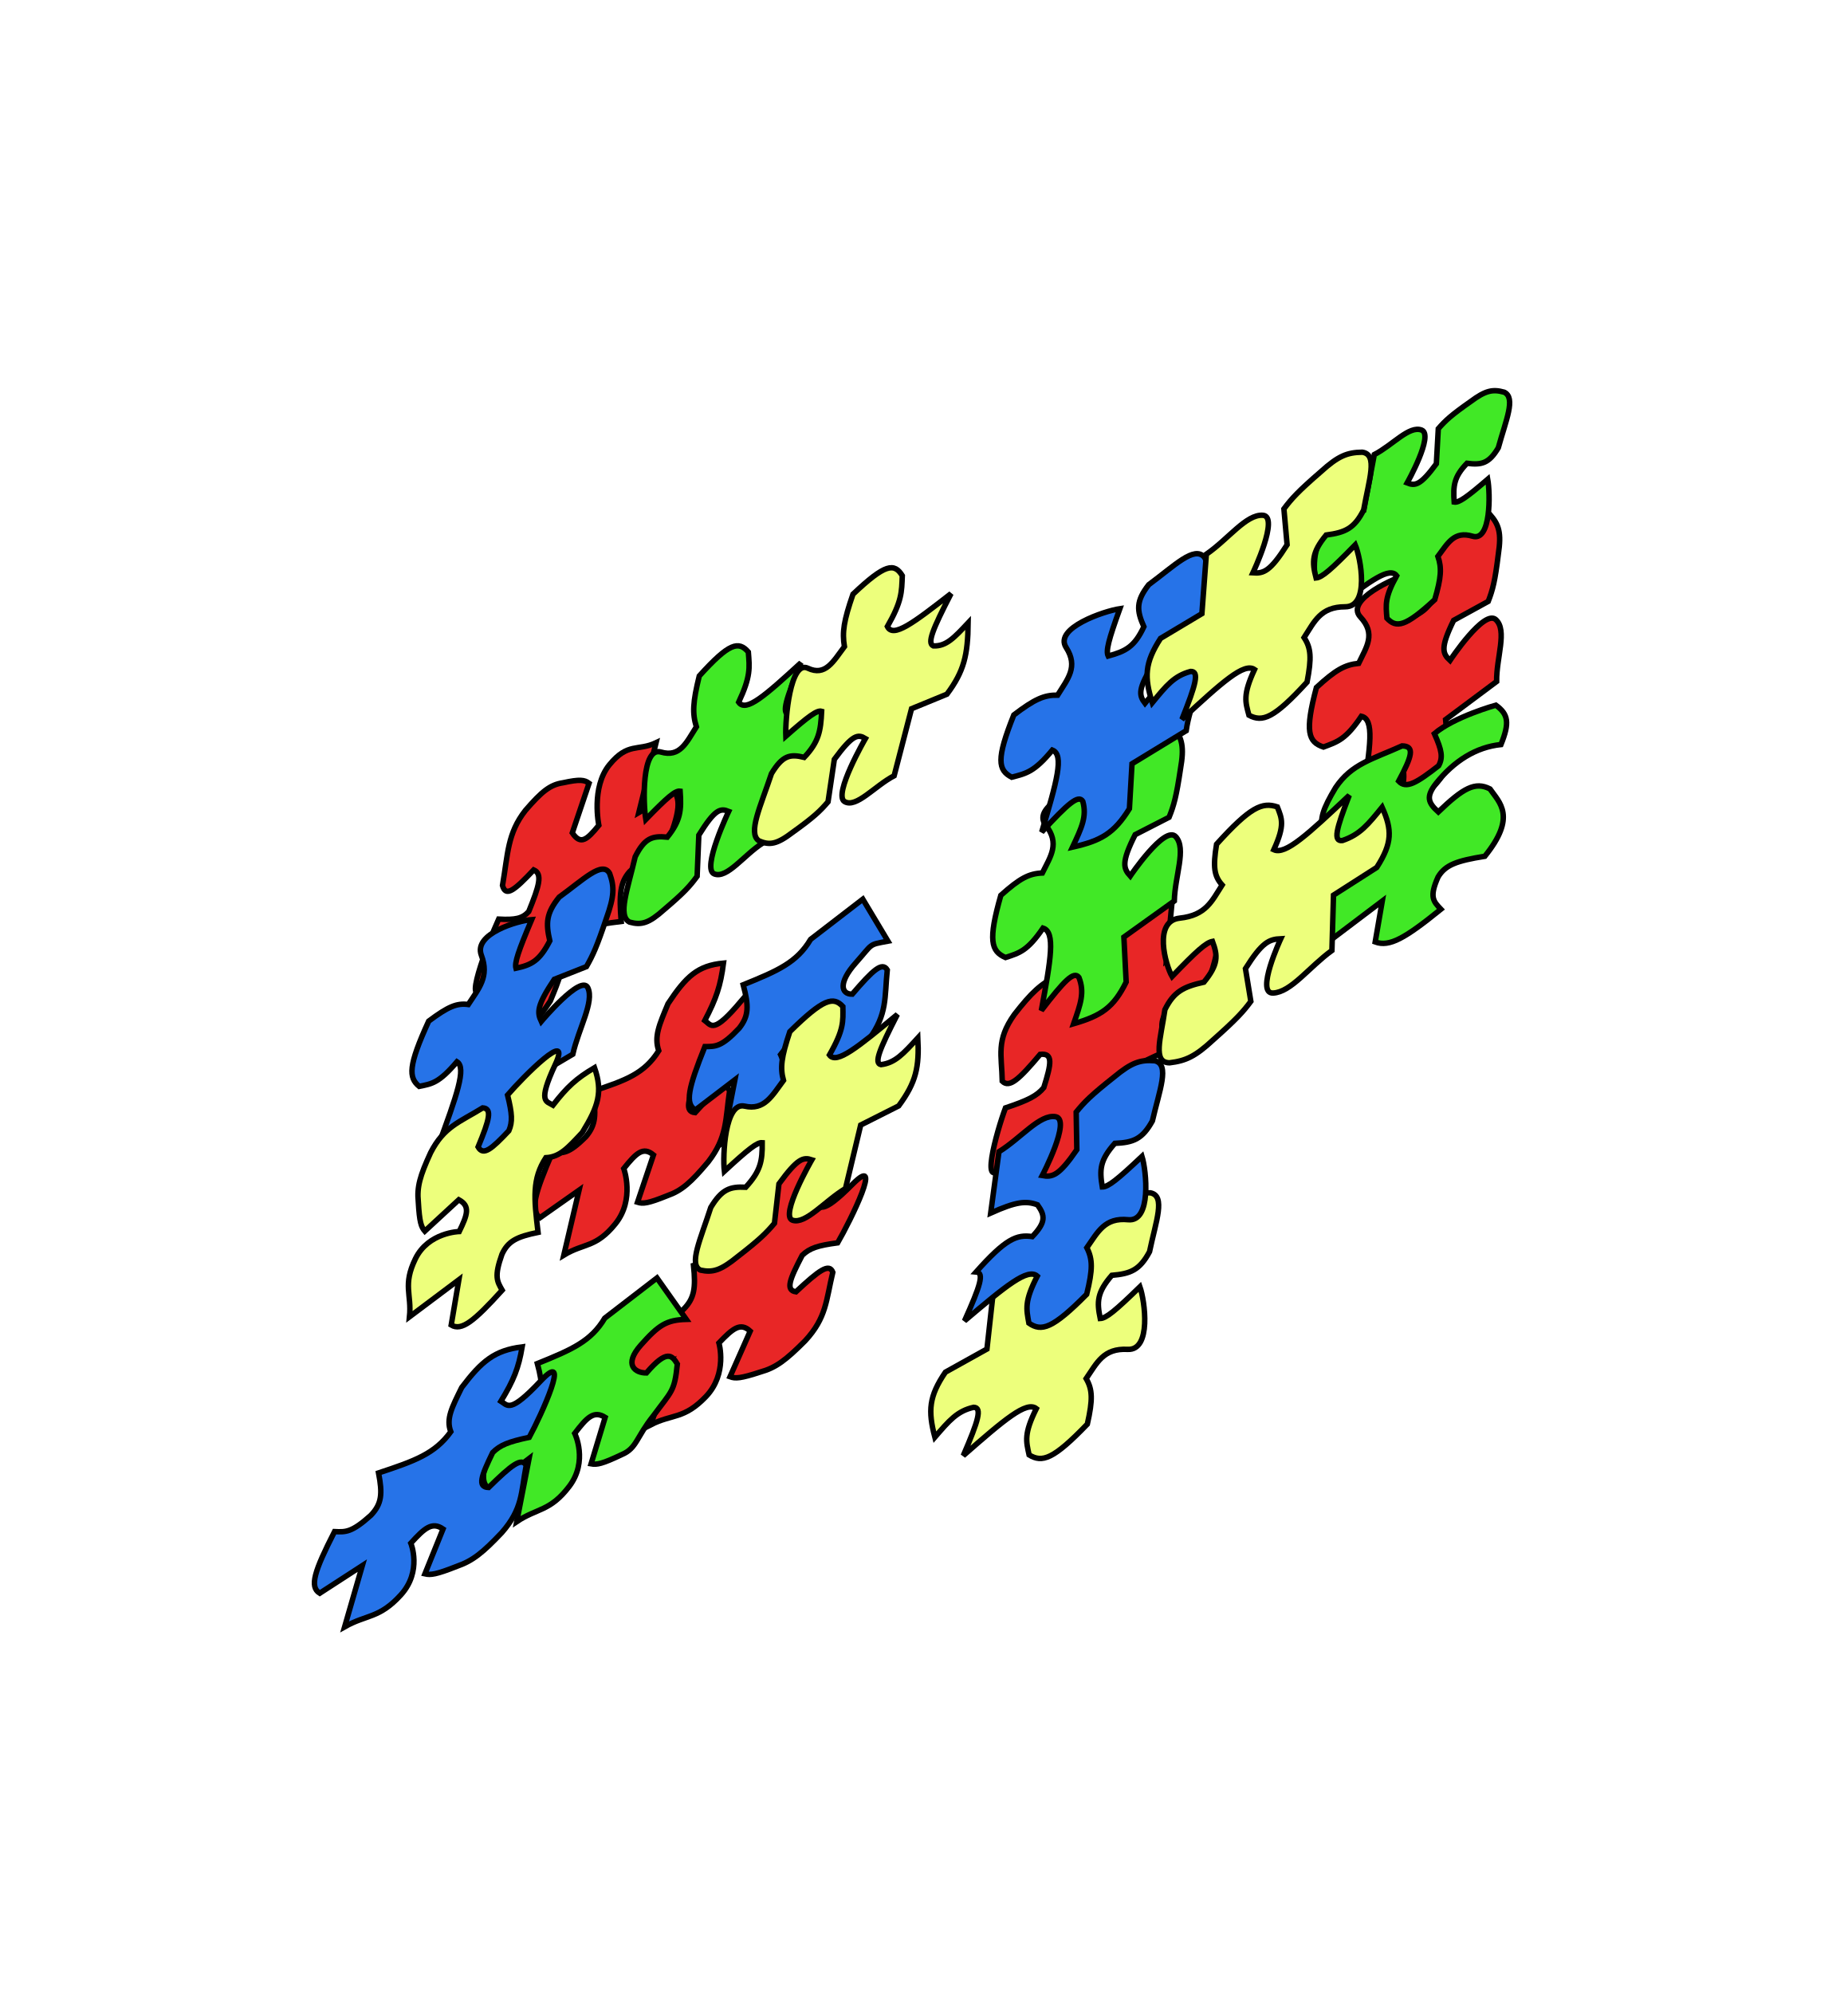
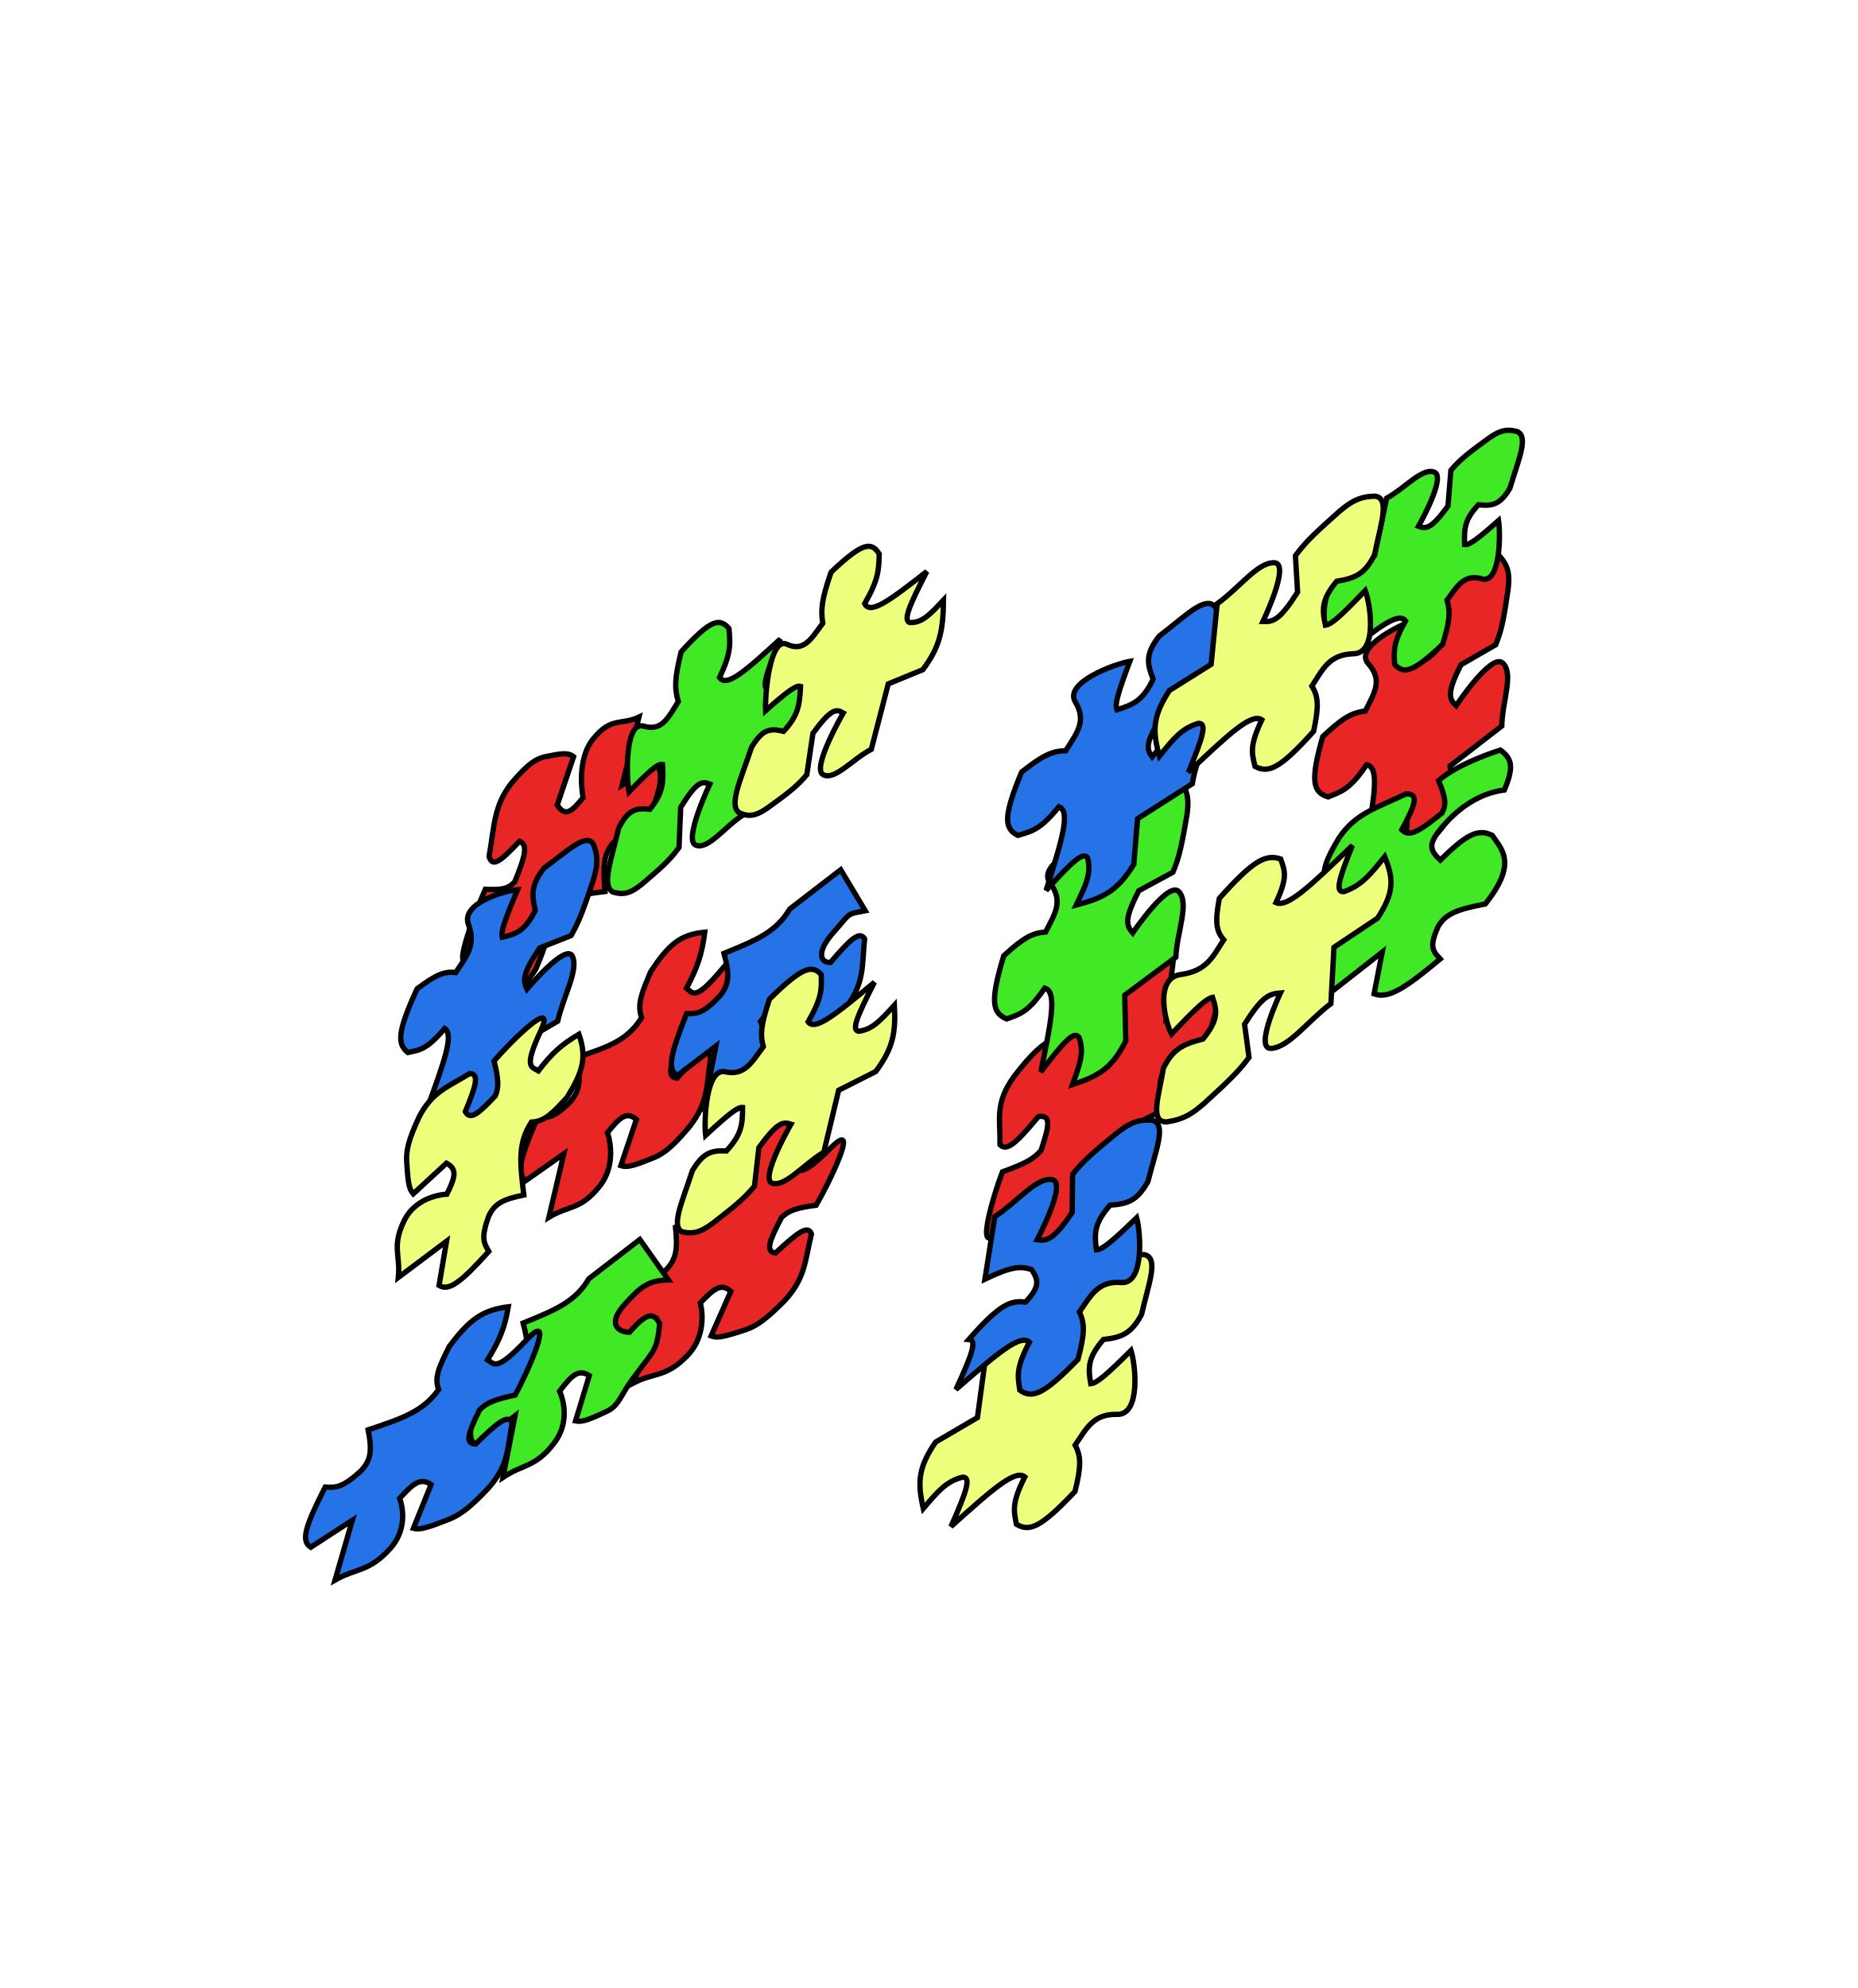
- <svg xmlns="http://www.w3.org/2000/svg" width="1015" height="1095" viewBox="0 0 1015 1095" fill="none">
-   <path d="M581.095 536.1C571.902 540.354 566.673 545.336 557.26 557.418C547.118 571.614 550.357 579.695 550.638 594.033C554.566 597.926 559.819 593.101 571.453 579.295C578.665 578.478 577.639 584.284 573.453 597.552C569.714 602.085 564.913 604.517 552.402 608.703C547.631 621.363 537.206 658.445 552.514 638.643C567.821 618.84 570.091 623.032 574.965 624.547C569.619 636.577 568.196 643.113 568.689 654.309C585.733 649.929 592.315 643.326 601.492 627.969C605.068 616.877 607.392 610.47 602.592 604.329C609.765 591.589 621.33 586.141 642.743 576.601C637.465 566.261 636.64 561.145 642.064 554.205C651.977 543.542 655.834 543.31 662.816 542.548C670.399 520.312 671.5 512.026 664.104 509.663L640.851 527.715L643.995 494.782C631.787 503.182 623.227 502.162 612.734 516.292C602.241 530.421 613.208 543.656 613.208 543.656C606.492 552.701 602.624 556.715 594.753 553.884L600.305 529.274C596.506 529.132 593.171 529.965 581.095 536.1Z" fill="#E82626" stroke="black" stroke-width="3" />
-   <path d="M609.265 665.162C618.923 656.851 623.848 655.052 632.025 655.368C640.574 657.057 635.049 670.931 631.548 687.717C626.156 697.793 621.168 699.807 610.812 700.701C602.677 710.101 602.574 715.265 604.462 724.425C607.768 724.249 612.766 720.147 626.264 707.004C628.96 714.634 632.764 742.067 619.501 741.374C606.238 740.681 602.693 748.722 596.737 757.436C600.236 763.522 600.429 768.95 597.379 782.45C578.697 801.866 572.57 803.753 565.391 799.355C563.726 791.805 562.465 787.815 569.361 773.92C563.912 769.641 551.784 779.987 529.208 799.768C537.584 780.392 539.669 773.364 534.952 773.206C525.884 775.226 521.488 780.488 513.606 789.621C509.789 775.08 510.356 767.189 519.407 753.893L542.22 741.201L545.891 708.079C558.107 700.184 568.203 686.754 577.172 687.863C586.141 688.972 570.563 719.808 570.563 719.808C576.302 720.52 579.873 719.564 589.576 705.052L588.627 684.888C593.039 679.282 596.7 675.456 609.265 665.162Z" fill="#EDFF7C" stroke="black" stroke-width="3" />
-   <path d="M823.177 304.489C824.938 292.855 823.608 288.265 818.382 282.462C811.678 277.144 802.341 288.821 789.123 300.621C783.175 310.109 784.347 314.864 789.782 322.925C786.107 334.046 781.453 336.965 771.946 340.628C770.111 338.115 770.84 332.204 774.696 315.102C766.099 317.333 738.745 329.655 747.385 338.968C756.026 348.28 750.822 355.299 746.458 364.449C738.787 365.243 733.712 368.09 723.222 377.752C716.767 402.096 718.742 407.614 727.093 410.439C734.995 407.5 739.401 406.224 747.929 393.534C755.127 395.16 752.999 409.721 748.561 437.112C761.202 420.322 766.363 414.929 769.355 418.29C772.984 426.03 770.832 432.139 767.249 442.929C782.835 437.713 789.7 432.954 796.38 419.018L794.2 395.357L822.238 374.437C822.074 361.162 828.246 346.389 821.818 340.444C815.39 334.5 796.63 362.863 796.63 362.863C792.514 359.06 791.231 355.924 798.629 340.842L817.62 330.434C820.077 324.122 821.361 319.341 823.177 304.489Z" fill="#E82626" stroke="black" stroke-width="3" />
-   <path d="M611.987 591.805C621.664 583.75 626.529 582.134 634.513 582.827C642.82 584.939 637.023 598.866 633.121 615.859C627.563 625.911 622.63 627.744 612.483 628.19C604.263 637.427 604.014 642.699 605.598 652.144C608.834 652.114 613.836 648.148 627.405 635.328C629.822 643.247 632.756 671.449 619.812 670.142C606.869 668.834 603.174 676.891 597.103 685.526C600.349 691.902 600.383 697.458 597.016 711.115C578.201 730.109 572.158 731.761 565.267 726.943C563.856 719.152 562.738 715.018 569.875 701.132C564.672 696.513 552.523 706.537 529.891 725.729C538.632 706.309 540.87 699.222 536.265 698.847C552.471 680.657 558.552 678.146 567.15 679.415C574.732 671.454 574.211 667.829 569.988 661.947C563.578 659.643 558.356 660.179 544.284 666.473L548.819 632.794C560.984 625.279 571.236 612.012 579.971 613.551C588.705 615.09 572.597 645.893 572.597 645.893C578.187 646.881 581.704 646.065 591.603 631.676L591.251 611.029C595.725 605.499 599.411 601.756 611.987 591.805Z" fill="#2673E8" stroke="black" stroke-width="3" />
-   <path d="M648.549 422.48C650.655 410.523 649.54 405.671 644.722 399.304C638.467 393.342 629.076 404.844 615.949 416.217C609.893 425.671 610.851 430.683 615.789 439.407C611.861 450.706 607.283 453.428 598.014 456.602C596.339 453.872 597.25 447.786 601.565 430.292C593.221 432.04 566.487 443.021 574.462 453.256C582.437 463.491 577.184 470.431 572.664 479.639C565.261 479.956 560.281 482.576 549.853 491.91C542.782 516.748 544.485 522.604 552.412 526.088C560.113 523.559 564.394 522.526 573.044 509.92C579.906 512.083 577.342 527.053 572.102 555.187C584.851 538.597 590.004 533.341 592.761 537.026C595.975 545.298 593.688 551.497 589.86 562.457C605.029 558.073 611.798 553.588 618.715 539.567L617.461 514.867L645.159 495.009C645.473 481.222 651.932 466.298 645.964 459.704C639.996 453.11 620.952 481.306 620.952 481.306C617.131 477.088 616.009 473.748 623.657 458.585L642.284 449.038C644.87 442.65 646.275 437.773 648.549 422.48Z" fill="#41E826" stroke="black" stroke-width="3" />
-   <path d="M726.625 457.249C724.917 449.876 726.828 444.337 733.772 432.732C742.58 419.61 753.961 417.178 770.293 409.808C777.449 409.961 775.731 415.431 768.416 429.183C772.593 433.644 778.401 430.022 790.371 420.717C792.831 416.247 792.174 412.286 788.045 403.093C798.92 393.78 821.813 387.439 821.813 387.439C828.689 392.458 829.469 397.093 824.622 409.072C810.862 410.483 798.836 418.132 789.099 430.27C783.292 437.654 784.483 440.935 790.186 446.099C803.934 432.918 810.425 429.299 818.585 433.451C823.779 440.959 833.399 448.614 815.755 470.455C800.391 472.932 794.051 475.157 790.074 481.833C785.08 492.973 787.545 495.25 791.62 499.554C771.958 515.467 763.412 520.432 755.528 517.538L759.411 495.06L719.167 525.489C719.993 514.253 718.207 498.621 726.692 485.337C735.176 472.052 742.111 482.391 742.111 482.391C747.543 473.887 757.48 458.558 748.734 455.643L732.517 471.573C729.673 469.523 728.255 467.221 726.625 457.249Z" fill="#41E826" stroke="black" stroke-width="3" />
-   <path d="M662.942 329.386C666.339 317.594 665.753 312.696 661.638 306.071C656.046 299.767 645.433 310.68 631.108 321.249C624.044 330.316 624.456 335.365 628.435 344.345C623.293 355.374 618.432 357.819 608.843 360.443C607.469 357.626 609.038 351.614 615.237 334.435C606.726 335.691 578.873 345.077 585.717 355.739C592.562 366.4 586.571 373.01 581.064 381.921C573.647 381.806 568.396 384.127 556.985 392.82C547.24 417.156 548.303 423.09 555.832 427.023C563.787 424.951 568.168 424.171 578.161 412.114C584.77 414.668 580.59 429.434 572.315 457.161C586.828 441.373 592.538 436.436 594.887 440.268C597.196 448.697 594.244 454.74 589.237 465.438C604.841 461.952 612.078 457.877 620.497 444.31L621.923 419.627L651.7 401.453C653.508 387.734 661.567 373.24 656.329 366.323C651.092 359.407 629.043 386.392 629.043 386.392C625.689 381.966 624.933 378.574 634.203 363.911L653.815 355.482C657.087 349.268 659.017 344.49 662.942 329.386Z" fill="#2673E8" stroke="black" stroke-width="3" />
-   <path d="M807.929 220.63C816.147 214.516 820.121 213.706 826.423 215.489C832.889 218.638 827.372 230.767 823.161 246.019C818.087 254.578 814.046 255.579 805.95 254.547C798.812 261.969 798.27 266.837 798.913 275.85C801.488 276.283 805.724 273.307 817.347 263.316C818.752 271.026 819.245 297.68 809.04 294.619C798.835 291.557 795.372 298.525 789.982 305.692C792.147 312.087 791.811 317.26 788.243 329.484C772.046 344.472 767.134 345.147 761.971 339.682C761.356 332.234 760.737 328.229 767.317 316.329C763.482 311.291 753.169 318.883 733.925 333.51C742.141 316.691 744.383 310.417 740.746 309.412C733.546 309.68 729.673 313.863 722.755 321.077C721.1 306.622 722.244 299.256 730.439 288.314L749.233 280.439L755.035 249.755C765.197 244.499 774.213 233.619 781.057 236.295C787.9 238.972 773.085 265.331 773.085 265.331C777.464 267.046 780.314 266.789 789.122 254.814L790.19 235.557C794.106 231.051 797.282 228.094 807.929 220.63Z" fill="#41E826" stroke="black" stroke-width="3" />
-   <path d="M666.504 571.341C656.73 580.419 651.513 582.854 642.538 583.925C633.027 583.821 637.753 570.422 639.989 554.738C644.93 544.778 650.195 542.139 661.437 539.619C669.443 529.812 669.066 525.149 666.131 517.219C662.532 517.925 657.454 522.445 643.936 536.507C640.263 530.088 633.497 506.035 648.07 504.461C662.644 502.887 665.759 495.064 671.446 486.236C667.041 481.34 666.314 476.487 668.369 463.834C686.96 443.268 693.483 440.554 701.754 443.322C704.292 449.84 706.05 453.222 699.826 466.867C706.192 469.815 718.476 458.495 741.293 436.956C733.971 455.778 732.358 462.448 737.532 461.808C747.259 458.488 751.568 453.025 759.323 443.501C764.879 455.953 765.008 463.147 756.37 476.61L732.621 491.811L731.751 522.223C719.138 531.351 709.37 545.109 699.454 545.596C689.538 546.084 703.65 515.757 703.65 515.757C697.304 516.067 693.489 517.519 684.254 532.185L687.207 550.172C682.912 555.947 679.272 559.996 666.504 571.341Z" fill="#EDFF7C" stroke="black" stroke-width="3" />
-   <path d="M725.621 259.212C735.13 250.574 740.075 248.559 748.415 248.452C757.185 249.672 752.1 263.551 749.189 280.182C744.092 290.332 739.091 292.561 728.581 293.965C720.664 303.593 720.76 308.659 723.04 317.541C726.399 317.2 731.328 312.925 744.561 299.355C747.603 306.696 752.547 333.389 739.014 333.386C725.482 333.383 722.185 341.445 716.46 350.29C720.26 356.076 720.669 361.387 718.089 374.774C699.823 394.756 693.657 396.918 686.176 392.974C684.186 385.659 682.747 381.812 689.227 367.842C683.513 363.926 671.566 374.685 649.348 395.223C657.122 375.805 658.971 368.811 654.162 368.897C645.008 371.339 640.737 376.72 633.067 386.074C628.613 372.016 628.883 364.254 637.581 350.76L660.316 337.158L662.762 304.507C674.894 296.146 684.65 282.468 693.826 283.098C703.002 283.728 688.341 314.744 688.341 314.744C694.214 315.15 697.813 314.031 707.127 299.312L705.374 279.598C709.649 273.878 713.227 269.942 725.621 259.212Z" fill="#EDFF7C" stroke="black" stroke-width="3" />
-   <path d="M309.31 430.077C302.238 431.139 297.642 434.835 288.672 445.246C278.744 457.886 279.092 469.074 276.07 486.503C277.814 492.942 282.391 489.446 293.225 477.937C298.209 480.147 296.227 486.699 290.471 500.857C286.968 504.672 283.228 505.479 273.962 504.989C267.953 518.155 252.715 558.291 267.337 541.173C281.959 524.055 282.532 530.12 285.438 534.107C279.187 546.258 276.777 553.515 274.6 567.247C286.926 569.511 292.786 564.459 302.332 549.99C307.194 538.187 310.176 531.484 308.354 521.946C315.98 509.747 324.898 508.296 341.288 506.269C340.088 491.452 340.684 484.911 345.848 478.938C354.833 470.461 357.453 471.891 362.272 474.064C372.295 450.587 374.882 441.074 370.488 434.946L350.968 446.431L360.43 408.078C350.423 412.807 344.953 407.783 334.805 420.188C324.658 432.592 328.998 453.423 328.998 453.423C322.503 461.365 319.029 464.495 314.423 457.592L323.626 430.349C321.129 428.495 318.722 428.023 309.31 430.077Z" fill="#E82626" stroke="black" stroke-width="3" />
-   <path d="M417.907 753.764C426.235 751.436 431.676 747.363 442.327 736.689C454.125 723.923 453.823 714.463 457.543 699.009C455.553 693.876 450.137 697.774 437.283 709.758C431.442 708.88 433.836 702.9 440.741 689.681C444.898 685.726 449.306 684.286 460.2 682.838C467.393 670.414 485.7 633.159 468.338 650.683C450.976 668.207 450.36 663.157 446.98 660.345C454.448 648.737 457.352 642.07 460.044 629.935C445.567 630.488 438.626 635.971 427.26 650.217C421.429 661.25 417.858 667.56 419.909 675.318C410.823 687.243 400.32 690.274 381.022 695.3C382.292 707.68 381.529 713.372 375.397 719.499C364.748 728.528 361.681 727.838 356.033 726.957C344.019 748.973 340.885 757.597 345.996 761.932L369.065 748.219L357.569 782.793C369.384 776.751 375.77 779.929 387.825 767.32C399.879 754.711 394.973 737.841 394.973 737.841C402.688 729.769 406.804 726.403 412.156 731.356L401.071 756.414C403.991 757.491 406.817 757.408 417.907 753.764Z" fill="#E82626" stroke="black" stroke-width="3" />
-   <path d="M366.547 656.967C374.526 654.165 379.524 649.746 389.081 638.358C399.588 624.789 398.495 615.211 400.846 599.341C398.461 594.24 393.471 598.481 381.863 611.314C376.054 610.732 377.901 604.541 383.567 590.77C387.315 586.539 391.52 584.845 402.092 582.801C408.108 569.821 422.942 531.071 407.374 549.761C391.806 568.451 390.776 563.362 387.221 560.69C393.575 548.522 395.865 541.607 397.485 529.158C383.321 530.484 376.969 536.412 367.011 551.461C362.214 562.958 359.24 569.546 361.908 577.305C353.992 589.88 343.936 593.509 325.416 599.627C327.704 612.115 327.434 617.927 321.931 624.465C312.237 634.186 309.168 633.648 303.55 633.053C293.61 656.015 291.26 664.927 296.642 669.053L318.133 653.927L309.759 689.598C320.849 682.845 327.385 685.73 338.157 672.305C348.929 658.881 342.693 642.031 342.693 642.031C349.587 633.437 353.343 629.806 359.014 634.546L350.242 660.544C353.199 661.482 355.967 661.248 366.547 656.967Z" fill="#E82626" stroke="black" stroke-width="3" />
-   <path d="M364.872 499.74C356.467 507.283 352.384 508.418 345.882 506.627C339.199 503.244 344.771 488.787 348.97 470.736C354.118 460.479 358.269 459.117 366.611 459.945C373.892 450.923 374.407 445.199 373.666 434.679C371.012 434.293 366.679 437.976 354.802 450.216C353.289 441.256 352.547 410.079 363.077 413.184C373.608 416.289 377.112 407.97 382.596 399.327C380.312 391.944 380.612 385.873 384.176 371.396C400.715 353.092 405.765 352.071 411.129 358.226C411.826 366.915 412.499 371.575 405.831 385.814C409.822 391.531 420.371 382.159 440.05 364.134C431.741 384.208 429.489 391.657 433.241 392.663C440.65 392.012 444.6 386.934 451.657 378.164C453.487 395.007 452.374 403.683 444.036 416.876L424.761 426.976L419.058 463.166C408.645 469.796 399.461 482.955 392.394 480.143C385.326 477.331 400.343 445.78 400.343 445.78C395.821 443.978 392.89 444.413 383.929 458.844L383 481.436C379.008 486.894 375.765 490.504 364.872 499.74Z" fill="#41E826" stroke="black" stroke-width="3" />
-   <path d="M333.152 504.531C337.491 492.462 337.601 487.257 334.935 479.898C330.977 472.735 320.633 483.188 307.186 492.922C300.077 501.775 299.8 507.122 302.06 516.944C296.336 528.044 291.915 530.147 283.465 531.984C282.649 528.892 284.723 522.723 292.104 505.26C284.737 505.763 259.973 512.957 264.452 524.82C268.931 536.684 263.036 543.057 257.266 551.896C250.995 551.063 246.259 552.999 235.512 561.042C224.241 585.687 224.406 592.027 230.299 596.883C237.296 595.469 241.105 595.069 251.066 583.355C256.349 586.674 250.979 601.795 240.532 630.145C254.786 614.943 260.235 610.301 261.751 614.555C262.663 623.637 259.413 629.705 253.846 640.47C267.499 638.304 274.136 634.715 282.951 621.261L287.217 595.453L314.699 579.206C317.93 564.959 326.554 550.497 322.973 542.724C319.392 534.95 297.367 561.2 297.367 561.2C295.073 556.226 294.852 552.588 304.524 538.064L322.186 531.087C325.728 524.869 327.955 520.032 333.152 504.531Z" fill="#2673E8" stroke="black" stroke-width="3" />
-   <path d="M454.737 591.062C462.953 587.572 467.948 582.863 477.333 571.076C487.591 557.122 485.9 548.166 487.467 532.889C484.675 528.308 479.678 532.848 468.222 546.219C462.093 546.277 460.415 539.974 470.121 529.061C479.827 518.148 476.855 519.154 487.838 517.094L474.02 494.03L445.348 516.102C437.754 528.841 427.405 533.333 408.314 541.069C411.424 552.656 411.47 558.189 406.065 564.958C396.442 575.181 393.19 574.994 387.26 575.019C378.129 597.809 376.168 606.496 382.051 609.839L403.75 593.26L396.984 627.921C408.241 620.363 415.265 622.41 425.809 608.566C436.353 594.722 428.852 579.418 428.852 579.418C435.601 570.556 439.338 566.723 445.559 570.617L437.826 596.16C440.983 596.738 443.875 596.227 454.737 591.062Z" fill="#2673E8" stroke="black" stroke-width="3" />
-   <path d="M341.649 799.169C349.865 795.679 349.483 789.785 358.868 777.997C369.126 764.043 370.563 764.711 372.13 749.434C369.337 744.854 366.591 740.955 355.134 754.326C349.005 754.384 342.398 749.897 352.104 738.983C361.81 728.07 366.106 725.202 377.049 724.901L360.933 702.137L332.261 724.209C324.666 736.948 314.317 741.44 295.226 749.176C298.336 760.763 298.382 766.296 292.978 773.066C283.354 783.288 280.102 783.101 274.172 783.127C265.041 805.916 263.08 814.603 268.963 817.946L290.662 801.367L283.896 836.029C295.153 828.47 302.177 830.517 312.721 816.673C323.266 802.83 315.765 787.525 315.765 787.525C322.513 778.663 326.25 774.83 332.471 778.725L324.739 804.268C327.896 804.846 330.787 804.334 341.649 799.169Z" fill="#41E826" stroke="black" stroke-width="3" />
-   <path d="M251.054 860.553C259.69 857.539 265.153 853.17 275.657 842.082C287.227 828.914 286.244 820.053 289.09 805.159C286.627 800.532 281.177 804.734 268.438 817.272C262.204 817.026 264.314 811.168 270.683 798.06C274.797 793.93 279.353 792.139 290.762 789.697C297.49 777.307 314.217 740.476 297.103 758.669C279.989 776.862 278.983 772.176 275.215 769.869C282.291 758.218 284.892 751.664 286.884 739.992C271.626 741.948 264.678 747.79 253.668 762.307C248.281 773.254 244.951 779.539 247.663 786.627C238.9 798.736 228.015 802.627 207.978 809.266C210.188 820.775 209.781 826.2 203.733 832.567C193.115 842.11 189.826 841.765 183.797 841.498C172.648 863.381 169.942 871.797 175.646 875.364L199.059 860.188L189.338 893.823C201.399 886.971 208.369 889.324 220.221 876.278C232.072 863.232 225.704 847.863 225.704 847.863C233.29 839.511 237.402 835.939 243.405 840.063L233.451 864.714C236.612 865.436 239.592 865.078 251.054 860.553Z" fill="#2673E8" stroke="black" stroke-width="3" />
-   <path d="M435.621 457.193C426.779 463.937 422.774 464.588 416.807 461.89C410.849 457.517 417.792 443.231 423.843 425.037C429.902 415.056 433.998 414.178 441.822 416.113C449.765 407.688 450.908 401.814 451.408 390.8C448.933 390.057 444.398 393.319 431.725 404.492C431.313 394.997 434.174 362.542 443.815 367.123C453.456 371.705 457.733 363.523 463.927 355.26C462.603 347.301 463.583 341.039 468.622 326.473C486.415 309.609 491.325 309.201 495.713 316.281C495.381 325.39 495.487 330.313 487.529 344.231C490.664 350.681 501.749 342.315 522.491 326.145C512.308 345.908 509.318 353.349 512.765 354.877C519.872 355.157 524.202 350.397 531.904 342.205C531.715 359.923 529.667 368.784 520.242 381.402L500.791 389.397L491.239 426.223C480.597 431.761 470.374 444.234 463.986 440.403C457.599 436.573 475.462 405.764 475.462 405.764C471.375 403.31 468.543 403.383 458.387 417.205L454.921 440.533C450.508 445.683 447.017 449.012 435.621 457.193Z" fill="#EDFF7C" stroke="black" stroke-width="3" />
-   <path d="M405.277 690.419C395.967 698.011 391.61 699.28 384.907 697.862C378.119 694.929 384.91 680.854 390.497 663.403C396.568 653.363 401.011 651.873 409.707 652.288C417.935 643.331 418.849 637.834 418.761 627.809C416.003 627.56 411.216 631.277 397.958 643.519C396.957 635.019 398.22 605.241 409.062 607.734C419.905 610.227 424.124 602.114 430.442 593.602C428.53 586.645 429.242 580.826 433.929 566.822C452.476 548.572 457.839 547.367 463.062 553.01C463.225 561.287 463.625 565.713 455.699 579.629C459.511 584.916 471.189 575.478 493.011 557.352C482.981 576.923 480.131 584.148 484.001 584.939C491.814 583.982 496.289 578.948 504.266 570.243C505.083 586.266 503.347 594.612 493.737 607.604L472.859 618.133L464.508 652.996C453.151 659.806 442.656 672.804 435.427 670.435C428.198 668.066 446.016 637.218 446.016 637.218C441.39 635.699 438.288 636.247 427.944 650.451L425.489 672.096C420.945 677.495 417.308 681.094 405.277 690.419Z" fill="#EDFF7C" stroke="black" stroke-width="3" />
-   <path d="M229.821 660.377C228.975 652.149 230.725 646.042 236.587 633.311C243.929 618.94 252.571 616.502 265.198 608.693C270.532 609.027 268.931 615.063 262.667 630.168C265.526 635.219 270.074 631.331 279.556 621.271C281.654 616.363 281.394 611.949 278.846 601.644C287.511 591.551 314.645 564.248 304.977 585.035C295.309 605.822 300.083 604.933 303.815 607.195C311.646 597.086 316.633 592.538 326.629 586.615C331.252 599.916 328.761 607.79 319.929 622.193C312.039 630.651 307.609 635.702 299.885 636.065C292.34 647.733 293.321 658.138 295.614 677.098C283.996 679.496 279.131 681.821 275.773 689.144C271.394 701.401 273.102 703.988 275.894 708.862C260.283 726.083 253.611 731.4 247.892 728.004L252.102 703.128L224.977 723.48C226.249 711.02 221.122 706.134 228.233 691.575C235.344 677.016 252.3 676.632 252.3 676.632C256.852 667.313 258.433 662.611 252.071 659.173L233.386 676.422C231.382 674.08 230.457 671.49 229.821 660.377Z" fill="#EDFF7C" stroke="black" stroke-width="3" />
+ <svg xmlns="http://www.w3.org/2000/svg" width="1046" height="1119" viewBox="0 0 1046 1119" fill="none">
+   <path d="M595.635 583.231C586.164 587.898 580.704 593.222 570.787 606.051C560.069 621.101 563.135 629.438 563.016 644.37C566.901 648.326 572.382 643.165 584.606 628.483C591.966 627.448 590.758 633.523 586.124 647.453C582.193 652.272 577.24 654.928 564.395 659.609C559.184 672.921 547.531 711.824 563.662 690.801C579.794 669.778 581.984 674.087 586.899 675.541C581.121 688.212 579.488 695.058 579.673 706.711C597.134 701.712 604.017 694.664 613.786 678.43C617.737 666.782 620.283 660.046 615.574 653.77C623.23 640.313 635.149 634.342 657.2 623.856C652.124 613.218 651.43 607.908 657.144 600.538C667.529 589.175 671.458 588.836 678.583 587.863C686.925 564.502 688.279 555.84 680.823 553.567L656.658 572.97L660.788 538.577C648.132 547.64 639.454 546.796 628.38 561.785C617.306 576.775 628.088 590.284 628.088 590.284C621.001 599.88 616.953 604.161 609.026 601.413L615.37 575.629C611.509 575.578 608.093 576.531 595.635 583.231Z" fill="#E82626" stroke="black" stroke-width="3" />
+   <path d="M620.641 716.983C630.7 708.077 635.761 706.077 644.071 706.197C652.718 707.739 646.706 722.335 642.67 739.914C636.9 750.549 631.769 752.775 621.21 753.971C612.669 763.973 612.418 769.356 614.079 778.852C617.447 778.584 622.647 774.182 636.75 760.144C639.276 768.025 642.371 796.51 628.899 796.126C615.427 795.743 611.592 804.212 605.288 813.443C608.675 819.694 608.718 825.345 605.233 839.489C585.681 860.195 579.394 862.318 572.216 857.919C570.736 850.095 569.566 845.969 576.974 831.317C571.553 826.997 558.923 838.087 535.398 859.273C544.467 838.871 546.786 831.495 541.993 831.451C532.711 833.788 528.091 839.382 519.815 849.099C516.343 834.046 517.143 825.81 526.726 811.726L550.291 797.92L554.962 763.315C567.611 754.778 578.261 740.527 587.353 741.454C596.445 742.381 579.727 774.906 579.727 774.906C585.545 775.502 589.204 774.414 599.485 759.047L599.089 738.062C603.737 732.108 607.568 728.029 620.641 716.983Z" fill="#EDFF7C" stroke="black" stroke-width="3" />
+   <path d="M848.438 335.736C850.558 323.569 849.335 318.82 844.183 312.908C837.514 307.538 827.686 319.943 813.906 332.575C807.587 342.613 808.645 347.537 813.946 355.797C809.893 367.478 805.076 370.638 795.302 374.697C793.507 372.126 794.415 365.948 798.821 348.031C790.013 350.575 761.839 364.112 770.365 373.594C778.891 383.076 773.399 390.522 768.701 400.167C760.875 401.19 755.633 404.286 744.689 414.621C737.434 440.149 739.287 445.848 747.702 448.579C755.823 445.314 760.341 443.872 769.375 430.433C776.651 431.943 774.075 447.168 768.786 475.821C782.12 458.005 787.522 452.254 790.47 455.679C793.943 463.651 791.581 470.071 787.631 481.404C803.633 475.572 810.751 470.438 817.941 455.748L816.392 431.151L845.505 408.639C845.713 394.812 852.409 379.262 846.039 373.232C839.668 367.203 819.783 397.233 819.783 397.233C815.703 393.376 814.487 390.141 822.438 374.239L842.051 362.91C844.729 356.271 846.17 351.256 848.438 335.736Z" fill="#E82626" stroke="black" stroke-width="3" />
+   <path d="M625.485 640.483C635.556 631.842 640.551 630.034 648.653 630.552C657.043 632.541 650.752 647.2 646.302 665.005C640.365 675.62 635.295 677.655 624.96 678.379C616.338 688.213 615.936 693.712 617.279 703.513C620.572 703.398 625.772 699.139 639.938 685.436C642.172 693.624 644.359 722.934 631.23 721.902C618.1 720.87 614.113 729.358 607.694 738.51C610.816 745.071 610.693 750.858 606.881 765.173C587.206 785.444 581.012 787.319 574.139 782.475C572.923 774.394 571.903 770.115 579.555 755.465C574.394 750.786 561.751 761.54 538.187 782.113C547.628 761.656 550.105 754.215 545.431 753.943C562.43 734.576 568.687 731.805 577.398 732.908C585.336 724.42 584.908 720.656 580.779 714.635C574.323 712.399 568.996 713.09 554.503 720.007L560.069 684.801C572.657 676.661 583.46 662.576 592.302 663.956C601.143 665.337 583.887 697.843 583.887 697.843C589.545 698.729 593.146 697.789 603.622 682.544L603.848 661.04C608.555 655.165 612.411 651.171 625.485 640.483Z" fill="#2673E8" stroke="black" stroke-width="3" />
+   <path d="M667.464 463.129C669.945 450.617 668.948 445.591 664.227 439.079C658.033 433.028 648.155 445.251 634.48 457.436C628.053 467.44 628.885 472.638 633.662 481.602C629.346 493.474 624.613 496.427 615.094 499.971C613.467 497.17 614.566 490.805 619.45 472.468C610.913 474.502 583.408 486.626 591.231 497.086C599.054 507.546 593.514 514.911 588.655 524.621C581.116 525.14 575.977 527.997 565.105 537.988C557.21 564.047 558.776 570.106 566.742 573.533C574.647 570.701 579.031 569.516 588.186 556.161C595.105 558.239 592.074 573.902 585.948 603.348C599.386 585.738 604.776 580.13 607.476 583.899C610.511 592.436 608.011 598.952 603.806 610.47C619.361 605.515 626.373 600.669 633.806 585.884L633.228 560.181L661.965 538.784C662.675 524.411 669.667 508.696 663.782 501.979C657.898 495.261 637.729 525.125 637.729 525.125C633.961 520.827 632.914 517.376 641.123 501.383L660.34 490.96C663.152 484.238 664.719 479.121 667.464 463.129Z" fill="#41E826" stroke="black" stroke-width="3" />
+   <path d="M745.903 497.362C744.373 489.723 746.474 483.904 753.866 471.635C763.196 457.738 774.842 454.914 791.665 446.818C798.939 446.794 797.037 452.537 789.207 467.052C793.33 471.594 799.34 467.672 811.78 457.671C814.409 452.951 813.853 448.841 809.912 439.369C821.238 429.388 844.704 422.196 844.704 422.196C851.557 427.25 852.219 432.059 846.95 444.664C832.913 446.485 820.464 454.762 810.216 467.657C804.1 475.499 805.219 478.887 810.874 484.122C825.232 470.038 831.937 466.101 840.12 470.219C845.191 477.909 854.761 485.638 836.194 508.845C820.496 511.818 813.984 514.299 809.75 521.356C804.355 533.09 806.797 535.4 810.821 539.781C790.37 556.862 781.536 562.253 773.599 559.439L778.184 535.92L736.386 568.651C737.544 556.924 736.169 540.682 745.176 526.625C754.183 512.567 760.944 523.161 760.944 523.161C766.711 514.163 777.252 497.938 768.437 495.124L751.491 512.135C748.656 510.072 747.279 507.71 745.903 497.362Z" fill="#41E826" stroke="black" stroke-width="3" />
+   <path d="M684.738 365.766C688.527 353.394 688.069 348.305 684.071 341.508C678.56 335.083 667.456 346.724 652.586 358.101C645.144 367.728 645.42 372.979 649.214 382.233C643.671 393.856 638.657 396.528 628.829 399.505C627.511 396.606 629.276 390.302 636.068 372.245C627.375 373.771 598.777 384.262 605.437 395.195C612.098 406.129 605.817 413.168 599.964 422.594C592.422 422.663 587.015 425.215 575.161 434.564C564.561 460.168 565.474 466.324 573.022 470.229C581.172 467.867 585.651 466.942 596.157 454.125C602.807 456.618 598.138 472.11 588.936 501.209C604.146 484.389 610.093 479.1 612.375 483.032C614.485 491.755 611.311 498.127 605.916 509.401C621.887 505.371 629.364 500.94 638.312 486.589L640.461 460.836L671.264 441.14C673.491 426.8 682.099 411.493 676.967 404.42C671.835 397.347 648.643 426.026 648.643 426.026C645.356 421.501 644.683 417.986 654.528 402.472L674.716 393.189C678.22 386.631 680.318 381.604 684.738 365.766Z" fill="#2673E8" stroke="black" stroke-width="3" />
+   <path d="M835.298 248.752C843.831 242.172 847.896 241.227 854.256 242.923C860.745 246.039 854.79 258.817 850.075 274.816C844.672 283.863 840.532 285.009 832.326 284.141C824.855 292.056 824.167 297.142 824.566 306.516C827.172 306.901 831.565 303.692 843.672 292.986C844.883 300.984 844.63 328.742 834.336 325.812C824.042 322.883 820.322 330.231 814.637 337.837C816.658 344.444 816.17 349.842 812.195 362.67C795.296 378.699 790.28 379.528 785.182 373.966C784.767 366.222 784.251 362.064 791.281 349.497C787.522 344.346 776.817 352.52 756.827 368.252C765.66 350.517 768.118 343.923 764.447 342.97C757.116 343.432 753.057 347.889 745.816 355.583C744.542 340.564 745.914 332.861 754.56 321.25L773.9 312.566L780.67 280.448C791.155 274.712 800.634 263.145 807.52 265.76C814.406 268.374 798.59 296.216 798.59 296.216C802.996 297.891 805.902 297.55 815.201 284.848L816.831 264.757C820.943 259.962 824.257 256.801 835.298 248.752Z" fill="#41E826" stroke="black" stroke-width="3" />
+   <path d="M681.52 617.769C671.32 627.477 665.945 630.148 656.785 631.492C647.113 631.627 652.299 617.545 655.017 601.147C660.324 590.644 665.755 587.76 677.262 584.847C685.683 574.425 685.432 569.576 682.67 561.389C678.989 562.217 673.696 567.055 659.548 582.052C655.993 575.458 649.79 550.569 664.659 548.557C679.529 546.545 682.918 538.315 688.953 528.972C684.611 523.983 684.009 518.945 686.456 505.71C705.949 483.808 712.662 480.814 720.996 483.486C723.394 490.213 725.087 493.691 718.37 508.067C724.762 510.975 737.578 498.868 761.397 475.843C753.416 495.642 751.587 502.632 756.869 501.833C766.857 498.125 771.395 492.324 779.552 482.202C784.852 495.034 784.78 502.527 775.612 516.775L751.025 533.218L749.28 564.927C736.191 574.76 725.866 589.343 715.765 590.105C705.664 590.866 720.877 558.908 720.877 558.908C714.413 559.393 710.491 561.003 700.682 576.519L703.177 595.184C698.646 601.312 694.828 605.623 681.52 617.769Z" fill="#EDFF7C" stroke="black" stroke-width="3" />
+   <path d="M750.481 291.052C760.399 281.809 765.486 279.584 773.972 279.259C782.859 280.306 777.294 294.897 773.862 312.299C768.39 323.004 763.24 325.454 752.51 327.186C744.184 337.419 744.138 342.696 746.206 351.891C749.633 351.45 754.768 346.87 768.613 332.393C771.499 339.965 775.773 367.649 762.008 367.992C748.243 368.335 744.661 376.819 738.587 386.18C742.289 392.112 742.554 397.634 739.552 411.648C720.406 432.934 714.073 435.345 706.574 431.426C704.757 423.855 703.402 419.884 710.388 405.163C704.686 401.229 692.23 412.743 669.049 434.71C677.506 414.28 679.584 406.945 674.69 407.157C665.308 409.936 660.812 415.651 652.745 425.593C648.612 411.06 649.106 402.965 658.336 388.684L681.847 373.931L685.259 339.849C697.836 330.828 708.147 316.328 717.463 316.75C726.78 317.172 710.989 349.863 710.989 349.863C716.951 350.135 720.644 348.878 730.535 333.305L729.309 312.809C733.819 306.74 737.57 302.548 750.481 291.052Z" fill="#EDFF7C" stroke="black" stroke-width="3" />
+   <path d="M308.603 425.626C301.531 426.688 296.936 430.384 287.965 440.795C278.037 453.435 278.385 464.623 275.364 482.052C277.108 488.491 281.685 484.995 292.519 473.487C297.503 475.696 295.521 482.248 289.765 496.406C286.262 500.221 282.521 501.028 273.255 500.538C267.247 513.704 252.009 553.84 266.63 536.722C281.252 519.604 281.825 525.669 284.731 529.656C278.48 541.807 276.07 549.064 273.893 562.796C286.22 565.06 292.08 560.008 301.625 545.539C306.488 533.736 309.469 527.033 307.647 517.495C315.273 505.297 324.192 503.846 340.581 501.819C339.382 487.001 339.977 480.46 345.142 474.487C354.127 466.01 356.746 467.44 361.565 469.613C371.589 446.136 374.176 436.623 369.781 430.495L350.261 441.98L359.724 403.627C349.717 408.356 344.246 403.332 334.099 415.737C323.951 428.141 328.291 448.972 328.291 448.972C321.796 456.914 318.323 460.044 313.716 453.141L322.92 425.898C320.422 424.044 318.016 423.572 308.603 425.626Z" fill="#E82626" stroke="black" stroke-width="3" />
+   <path d="M417.201 749.313C425.529 746.985 430.969 742.912 441.62 732.238C453.418 719.472 453.116 710.012 456.836 694.558C454.847 689.424 449.43 693.323 436.577 705.307C430.735 704.429 433.129 698.449 440.035 685.23C444.192 681.275 448.599 679.835 459.493 678.387C466.686 665.963 484.993 628.708 467.631 646.232C450.269 663.756 449.653 658.706 446.273 655.894C453.742 644.286 456.646 637.619 459.337 625.484C444.861 626.037 437.92 631.52 426.554 645.766C420.722 656.799 417.151 663.109 419.203 670.867C410.116 682.792 399.613 685.823 380.316 690.849C381.585 703.229 380.822 708.92 374.691 715.048C364.041 724.077 360.974 723.387 355.327 722.506C343.312 744.522 340.178 753.146 345.289 757.481L368.358 743.768L356.862 778.342C368.678 772.3 375.064 775.478 387.118 762.869C399.172 750.26 394.266 733.39 394.266 733.39C401.982 725.318 406.097 721.952 411.449 726.905L400.364 751.963C403.284 753.04 406.11 752.957 417.201 749.313Z" fill="#E82626" stroke="black" stroke-width="3" />
+   <path d="M365.84 652.516C373.82 649.714 378.818 645.296 388.375 633.908C398.882 620.338 397.788 610.76 400.139 594.89C397.754 589.79 392.765 594.03 381.156 606.863C375.348 606.281 377.194 600.09 382.861 586.319C386.608 582.089 390.814 580.394 401.386 578.35C407.401 565.37 422.235 526.62 406.667 545.31C391.099 564.001 390.069 558.911 386.515 556.239C392.869 544.071 395.158 537.156 396.779 524.708C382.614 526.033 376.262 531.962 366.304 547.01C361.508 558.507 358.534 565.095 361.201 572.854C353.285 585.429 343.23 589.058 324.709 595.176C326.998 607.664 326.728 613.476 321.225 620.014C311.531 629.735 308.462 629.197 302.844 628.602C292.903 651.564 290.553 660.476 295.935 664.602L317.427 649.476L309.052 685.147C320.142 678.394 326.679 681.279 337.451 667.854C348.222 654.43 341.986 637.58 341.986 637.58C348.88 628.986 352.637 625.355 358.308 630.095L349.536 656.094C352.493 657.031 355.26 656.798 365.84 652.516Z" fill="#E82626" stroke="black" stroke-width="3" />
+   <path d="M364.166 495.289C355.76 502.832 351.678 503.966 345.175 502.176C338.492 498.793 344.064 484.336 348.264 466.285C353.411 456.028 357.562 454.666 365.904 455.494C373.185 446.472 373.7 440.747 372.959 430.228C370.305 429.842 365.972 433.524 354.095 445.765C352.582 436.805 351.84 405.628 362.371 408.733C372.901 411.838 376.405 403.519 381.889 394.876C379.605 387.493 379.905 381.422 383.469 366.945C400.009 348.641 405.059 347.62 410.422 353.774C411.119 362.464 411.792 367.124 405.124 381.362C409.116 387.08 419.664 377.708 439.343 359.683C431.035 379.757 428.782 387.206 432.535 388.212C439.943 387.561 443.893 382.483 450.95 373.713C452.78 390.556 451.667 399.232 443.329 412.425L424.054 422.525L418.352 458.715C407.938 465.345 398.754 478.504 391.687 475.692C384.619 472.88 399.637 441.329 399.637 441.329C395.114 439.527 392.183 439.962 383.222 454.393L382.293 476.984C378.301 482.443 375.059 486.053 364.166 495.289Z" fill="#41E826" stroke="black" stroke-width="3" />
+   <path d="M332.445 500.08C336.784 488.011 336.894 482.805 334.228 475.447C330.27 468.284 319.926 478.737 306.479 488.471C299.37 497.324 299.094 502.671 301.353 512.493C295.63 523.592 291.208 525.696 282.758 527.533C281.943 524.441 284.016 518.272 291.397 500.809C284.03 501.312 259.266 508.505 263.745 520.369C268.224 532.233 262.329 538.606 256.559 547.445C250.288 546.612 245.552 548.548 234.805 556.591C223.534 581.236 223.699 587.576 229.592 592.432C236.589 591.018 240.398 590.618 250.359 578.904C255.643 582.223 250.272 597.344 239.825 625.694C254.079 610.492 259.528 605.85 261.044 610.104C261.956 619.186 258.706 625.254 253.139 636.019C266.793 633.853 273.43 630.264 282.244 616.81L286.51 591.002L313.992 574.755C317.223 560.508 325.847 546.046 322.266 538.273C318.685 530.499 296.66 556.749 296.66 556.749C294.366 551.775 294.145 548.136 303.817 533.613L321.479 526.636C325.021 520.418 327.248 515.581 332.445 500.08Z" fill="#2673E8" stroke="black" stroke-width="3" />
+   <path d="M454.03 586.611C462.246 583.121 467.241 578.412 476.626 566.624C486.884 552.671 485.193 543.715 486.76 528.438C483.968 523.857 478.972 528.397 467.515 541.768C461.386 541.826 459.709 535.523 469.415 524.61C479.121 513.697 476.148 514.703 487.131 512.643L473.314 489.579L444.642 511.651C437.047 524.39 426.698 528.882 407.607 536.618C410.717 548.205 410.763 553.738 405.359 560.507C395.735 570.73 392.483 570.543 386.553 570.568C377.422 593.358 375.461 602.045 381.344 605.388L403.043 588.808L396.277 623.47C407.534 615.912 414.558 617.959 425.102 604.115C435.647 590.271 428.145 574.967 428.145 574.967C434.894 566.105 438.631 562.272 444.852 566.166L437.119 591.709C440.277 592.287 443.168 591.776 454.03 586.611Z" fill="#2673E8" stroke="black" stroke-width="3" />
+   <path d="M340.942 794.718C349.158 791.229 348.776 785.334 358.161 773.546C368.419 759.592 369.856 760.26 371.423 744.984C368.63 740.403 365.884 736.504 354.427 749.875C348.298 749.933 341.691 745.446 351.397 734.533C361.103 723.619 365.399 720.751 376.342 720.45L360.226 697.686L331.554 719.758C323.959 732.498 313.61 736.989 294.519 744.725C297.629 756.312 297.675 761.846 292.271 768.615C282.647 778.837 279.395 778.65 273.465 778.676C264.334 801.465 262.373 810.152 268.256 813.495L289.955 796.916L283.189 831.578C294.446 824.019 301.47 826.066 312.014 812.222C322.559 798.379 315.057 783.074 315.057 783.074C321.806 774.212 325.543 770.379 331.764 774.274L324.032 799.817C327.189 800.395 330.08 799.883 340.942 794.718Z" fill="#41E826" stroke="black" stroke-width="3" />
+   <path d="M250.348 856.102C258.984 853.088 264.446 848.719 274.951 837.631C286.52 824.463 285.537 815.602 288.383 800.708C285.92 796.081 280.471 800.283 267.731 812.821C261.498 812.575 263.607 806.717 269.976 793.609C274.09 789.479 278.646 787.688 290.055 785.247C296.783 772.856 313.511 736.025 296.396 754.218C279.282 772.411 278.277 767.726 274.508 765.418C281.584 753.767 284.185 747.213 286.177 735.541C270.92 737.497 263.971 743.339 252.962 757.856C247.574 768.803 244.244 775.088 246.956 782.176C238.193 794.286 227.308 798.176 207.271 804.815C209.482 816.324 209.075 821.749 203.027 828.116C192.408 837.659 189.119 837.314 183.09 837.047C171.941 858.93 169.235 867.346 174.94 870.913L198.352 855.737L188.632 889.372C200.692 882.52 207.663 884.873 219.514 871.827C231.365 858.781 224.998 843.412 224.998 843.412C232.583 835.06 236.695 831.488 242.698 835.612L232.744 860.263C235.905 860.985 238.885 860.627 250.348 856.102Z" fill="#2673E8" stroke="black" stroke-width="3" />
+   <path d="M434.914 452.742C426.073 459.486 422.067 460.137 416.1 457.439C410.143 453.066 417.085 438.779 423.136 420.586C429.195 410.605 433.291 409.727 441.115 411.662C449.059 403.237 450.202 397.362 450.702 386.349C448.226 385.606 443.692 388.868 431.018 400.041C430.606 390.546 433.467 358.091 443.108 362.672C452.75 367.254 457.027 359.072 463.221 350.808C461.897 342.85 462.876 336.588 467.915 322.022C485.708 305.158 490.619 304.75 495.006 311.83C494.674 320.939 494.78 325.862 486.822 339.78C489.957 346.229 501.042 337.863 521.784 321.694C511.601 341.457 508.611 348.898 512.058 350.426C519.165 350.706 523.495 345.945 531.197 337.754C531.008 355.472 528.96 364.332 519.536 376.95L500.084 384.946L490.533 421.772C479.89 427.31 469.667 439.783 463.28 435.952C456.892 432.122 474.756 401.313 474.756 401.313C470.668 398.858 467.837 398.931 457.68 412.754L454.215 436.082C449.801 441.232 446.311 444.561 434.914 452.742Z" fill="#EDFF7C" stroke="black" stroke-width="3" />
+   <path d="M404.57 685.967C395.26 693.56 390.904 694.829 384.201 693.411C377.412 690.478 384.203 676.402 389.79 658.952C395.861 648.912 400.304 647.422 409 647.836C417.228 638.88 418.143 633.383 418.055 623.358C415.296 623.109 410.51 626.826 397.251 639.067C396.25 630.568 397.513 600.79 408.356 603.283C419.198 605.776 423.418 597.663 429.736 589.15C427.823 582.194 428.536 576.375 433.223 562.371C451.769 544.121 457.133 542.916 462.355 548.559C462.518 556.836 462.918 561.261 454.992 575.178C458.804 580.465 470.482 571.026 492.304 552.901C482.274 572.472 479.424 579.696 483.294 580.488C491.107 579.531 495.583 574.497 503.559 565.792C504.376 581.815 502.641 590.16 493.03 603.153L472.152 613.682L463.801 648.545C452.444 655.355 441.95 668.353 434.721 665.984C427.492 663.614 445.309 632.767 445.309 632.767C440.683 631.248 437.581 631.796 427.237 646L424.783 667.645C420.238 673.044 416.601 676.643 404.57 685.967Z" fill="#EDFF7C" stroke="black" stroke-width="3" />
+   <path d="M229.114 655.926C228.268 647.698 230.018 641.59 235.88 628.86C243.223 614.489 251.864 612.051 264.491 604.242C269.826 604.576 268.224 610.611 261.96 625.717C264.819 630.768 269.367 626.88 278.849 616.82C280.947 611.912 280.687 607.498 278.139 597.193C286.804 587.099 313.938 559.797 304.27 580.584C294.602 601.371 299.376 600.482 303.109 602.744C310.939 592.635 315.927 588.087 325.922 582.164C330.545 595.465 328.054 603.338 319.222 617.742C311.332 626.2 306.903 631.251 299.178 631.613C291.634 643.282 292.615 653.687 294.907 672.647C283.289 675.044 278.425 677.37 275.066 684.693C270.687 696.95 272.395 699.537 275.188 704.411C259.576 721.631 252.904 726.949 247.185 723.553L251.395 698.677L224.27 719.029C225.542 706.569 220.416 701.683 227.526 687.124C234.637 672.565 251.593 672.181 251.593 672.181C256.146 662.862 257.727 658.16 251.365 654.722L232.68 671.971C230.675 669.629 229.75 667.039 229.114 655.926Z" fill="#EDFF7C" stroke="black" stroke-width="3" />
</svg>
